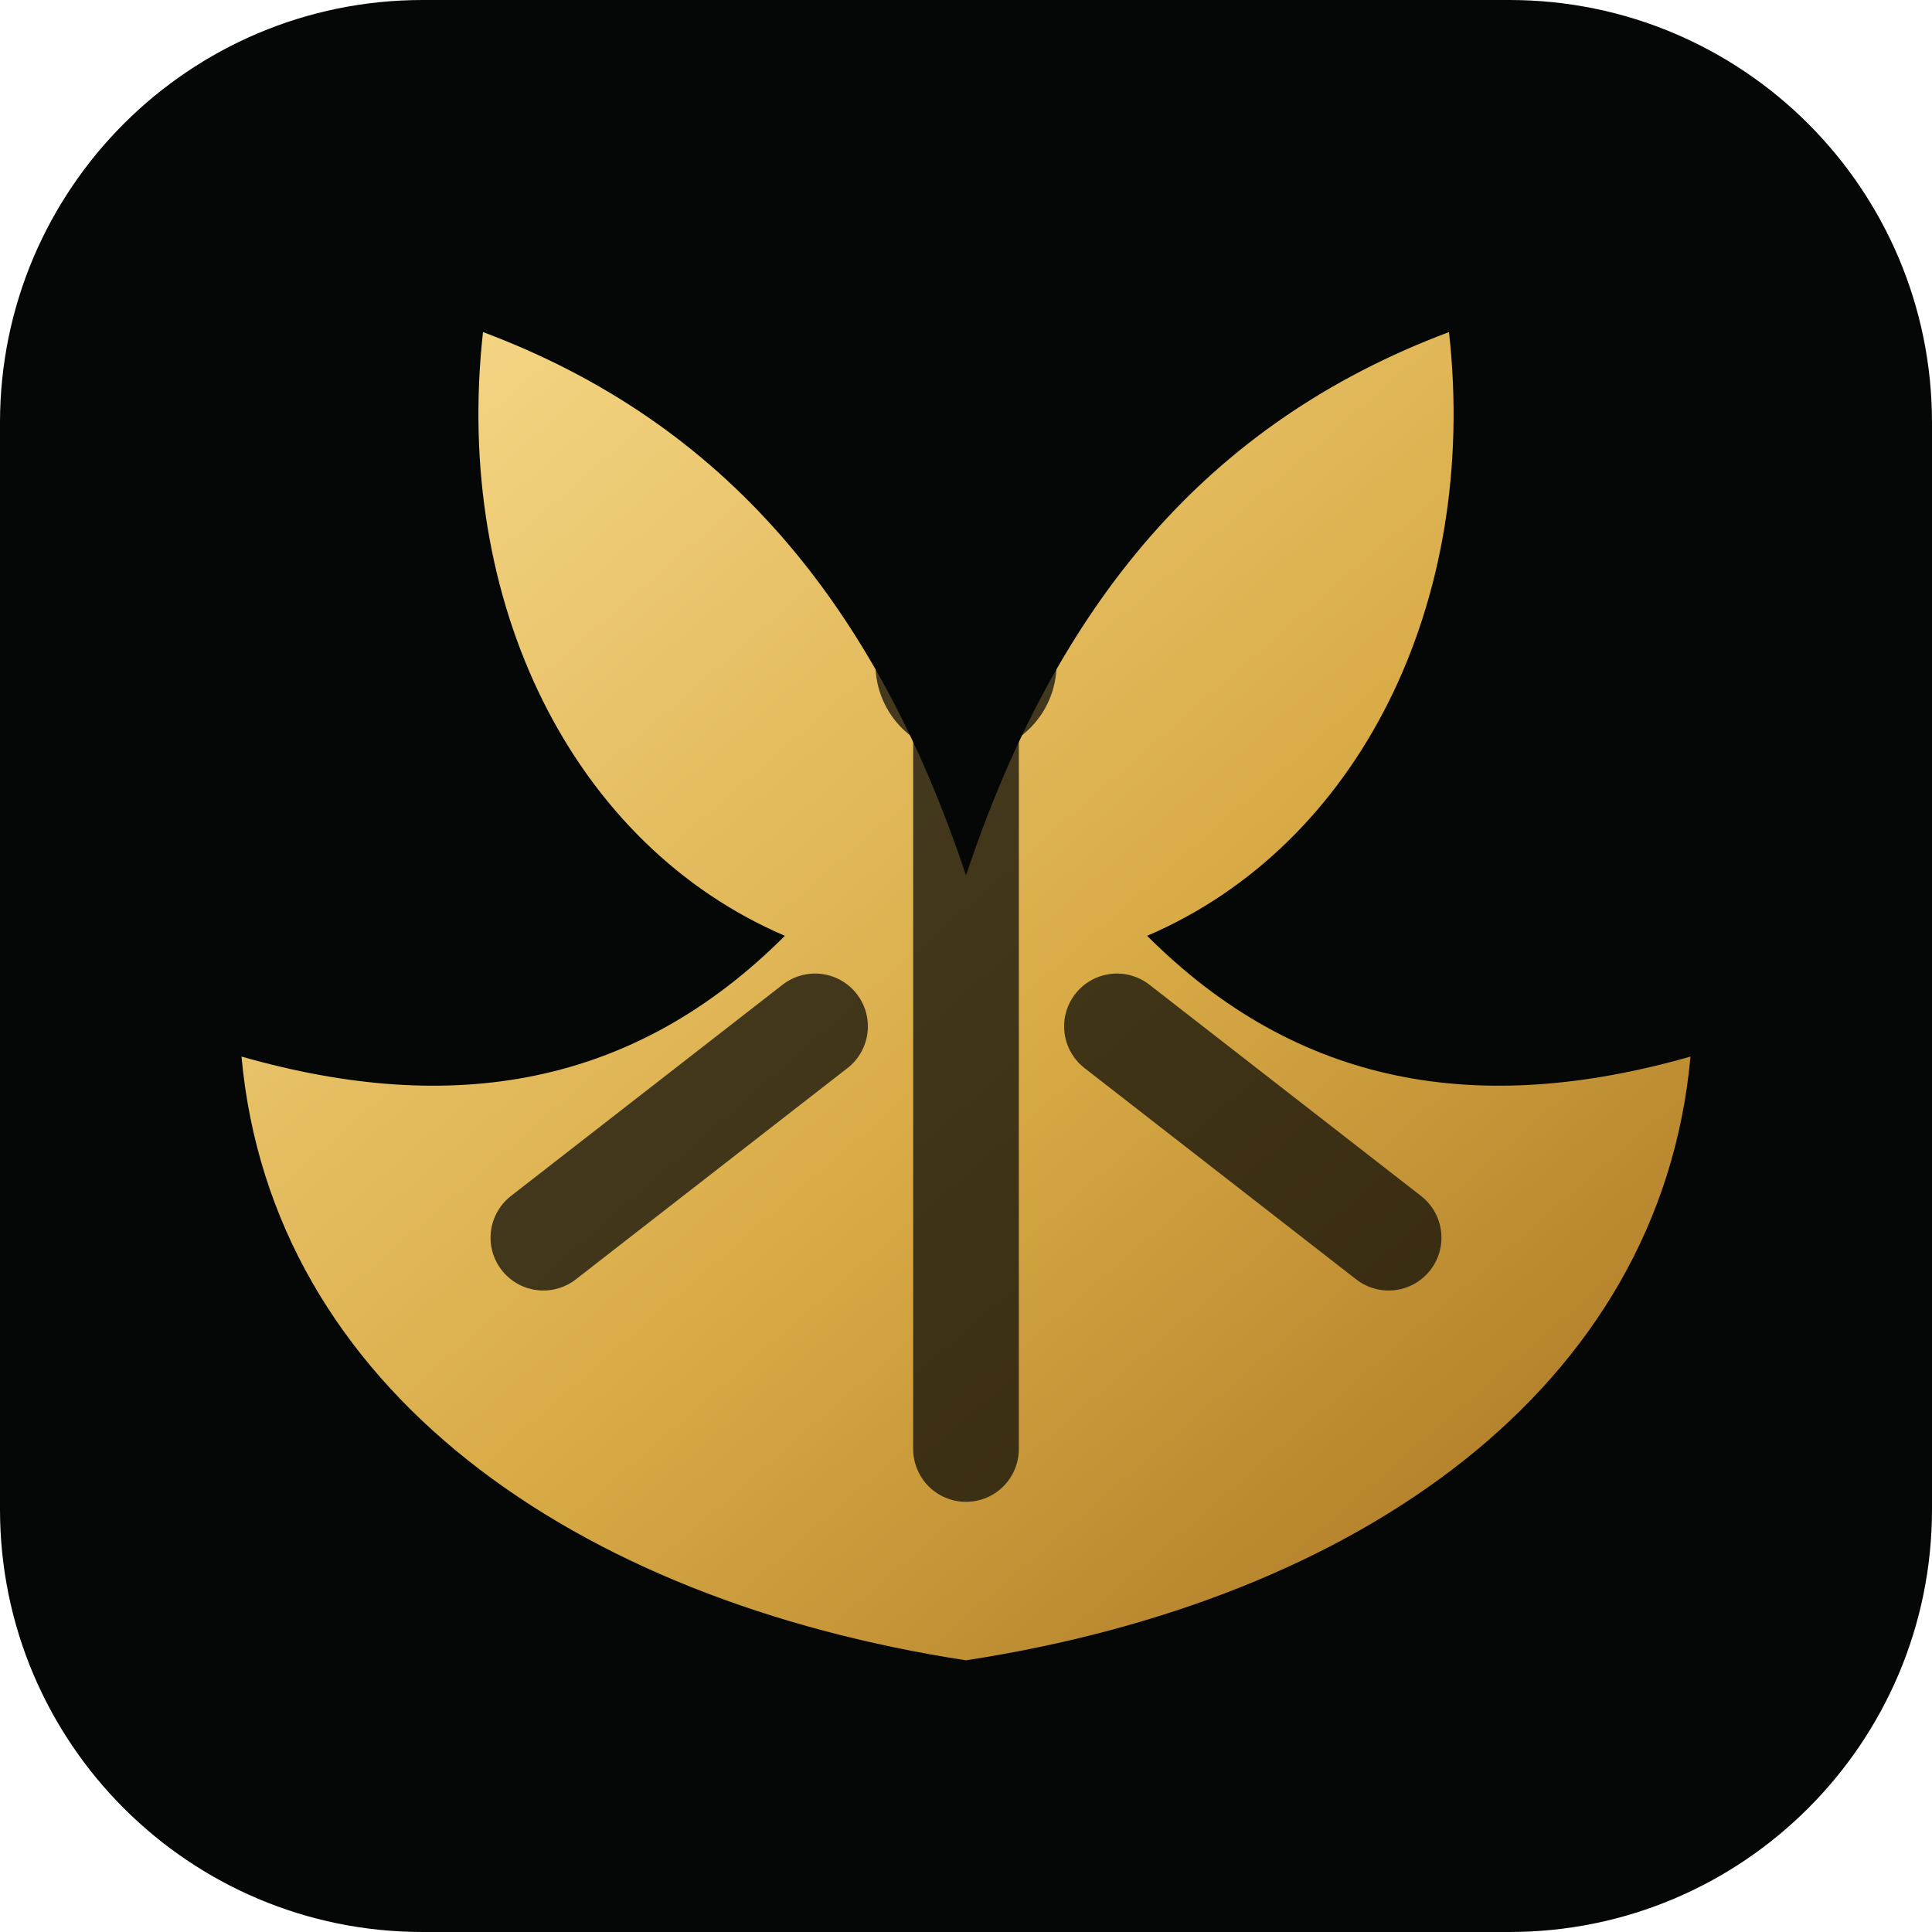
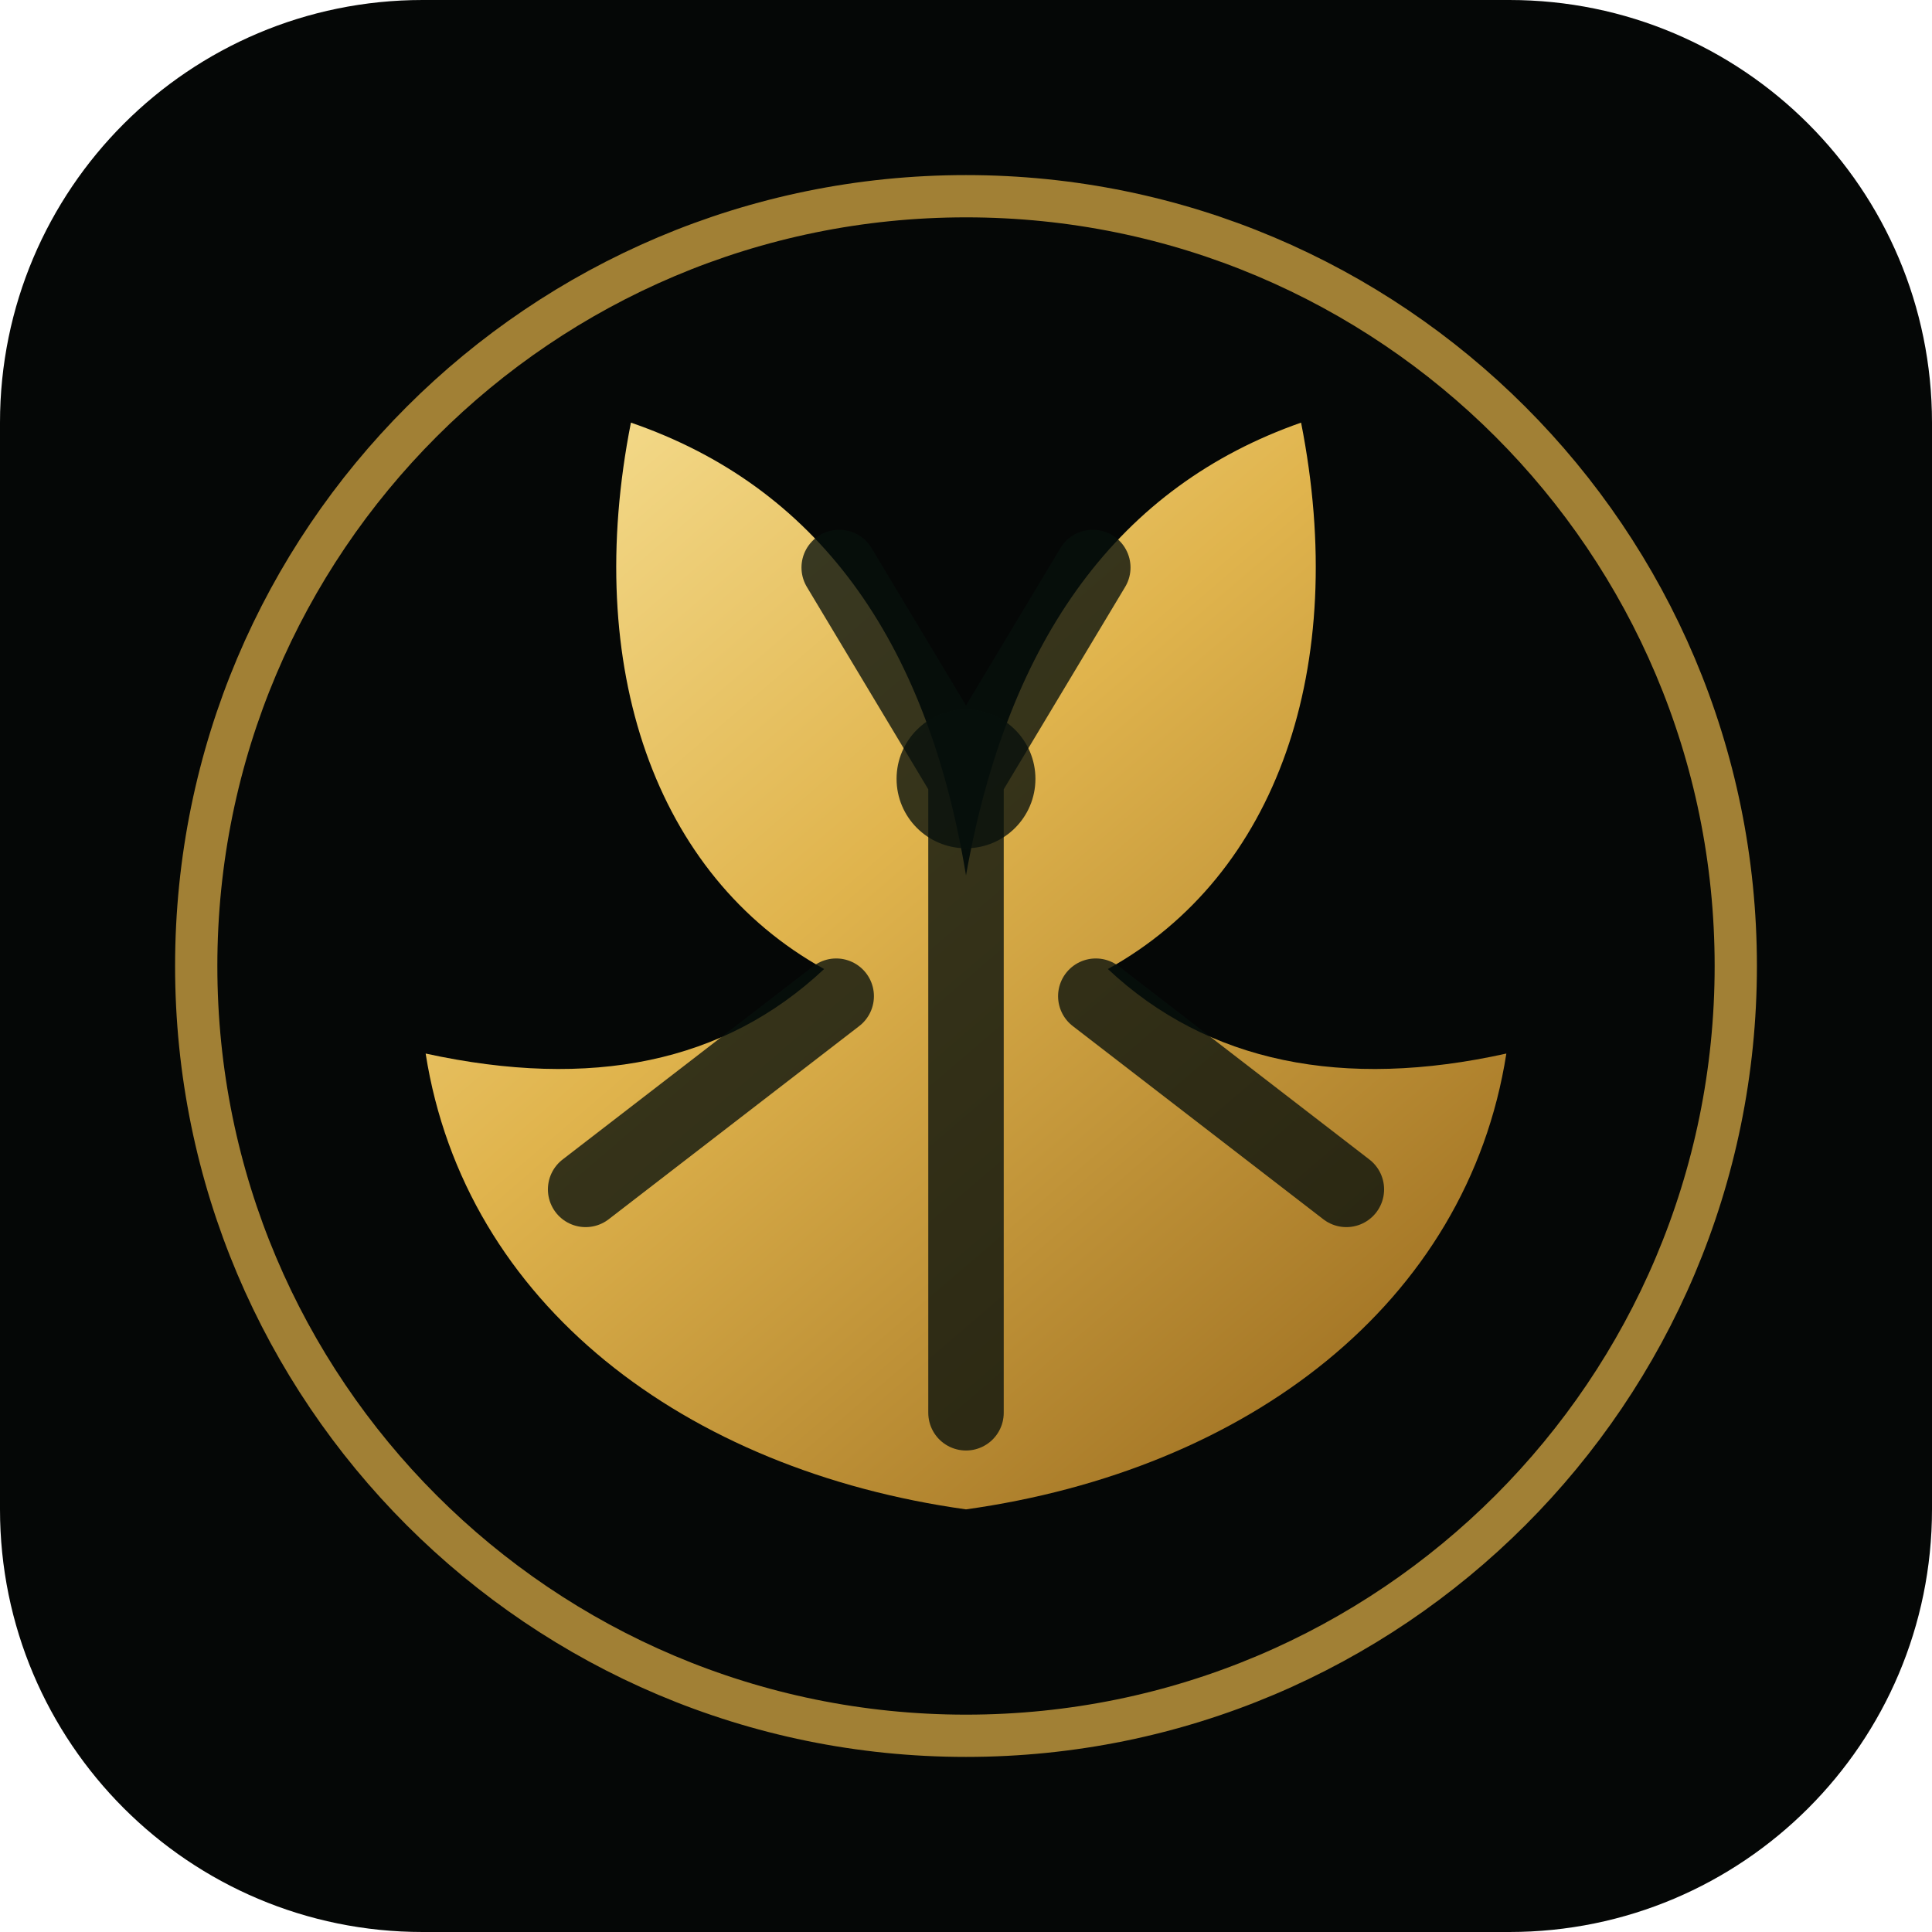
<svg xmlns="http://www.w3.org/2000/svg" viewBox="0 0 64 64">
-   <rect width="64" height="64" rx="14" fill="#050706" />
  <defs>
-     <linearGradient id="g" x1="12" x2="52" y1="10" y2="56" gradientUnits="userSpaceOnUse">
-       <stop stop-color="#f7d98a" />
-       <stop offset=".55" stop-color="#d8aa45" />
-       <stop offset="1" stop-color="#a77422" />
+     <linearGradient id="gold" x1="11" x2="53" y1="8" y2="57" gradientUnits="userSpaceOnUse">
+       <stop stop-color="#fff0ae" />
+       <stop offset=".42" stop-color="#e0b44d" />
+       <stop offset=".82" stop-color="#9e7022" />
    </linearGradient>
  </defs>
-   <path d="M32 55C19 53 9 46 8 35c7 2 13 1 18-4-7-3-11-11-10-20 8 3 13 9 16 18 3-9 8-15 16-18 1 9-3 17-10 20 5 5 11 6 18 4-1 11-11 18-24 20Z" fill="url(#g)" />
-   <path d="M32 48V22m0 0 5-8m-5 8-5-8m-9 27 9-7m19 7-9-7" fill="none" stroke="#050706" stroke-width="3.5" stroke-linecap="round" stroke-linejoin="round" opacity=".72" />
-   <circle cx="32" cy="22" r="3" fill="#050706" opacity=".72" />
+   <rect width="64" height="64" rx="14" fill="#050706" />
+   <circle cx="32" cy="32" r="25.5" fill="none" stroke="#d8aa45" stroke-width="1.4" opacity=".74" />
+   <path d="M32 50C22.7 48.7 15.4 43.2 14.1 34.9c5.5 1.2 9.9.3 13.2-2.8-5.6-3.1-8-10-6.4-18.1 6.1 2.1 9.8 7.1 11.1 15 1.4-7.9 5.1-12.9 11.1-15 1.6 8.1-.8 15-6.4 18.1 3.3 3.1 7.8 4 13.2 2.8C48.6 43.2 41.3 48.7 32 50Z" fill="url(#gold)" />
+   <path d="M32 46.8V25.8m0 0 4.2-7m-4.2 7-4.2-7m-8.4 20.6 8.3-6.4m16.9 6.4-8.3-6.4" fill="none" stroke="#07100c" stroke-width="2.5" stroke-linecap="round" stroke-linejoin="round" opacity=".78" />
+   <circle cx="32" cy="25.8" r="2.3" fill="#07100c" opacity=".78" />
</svg>
